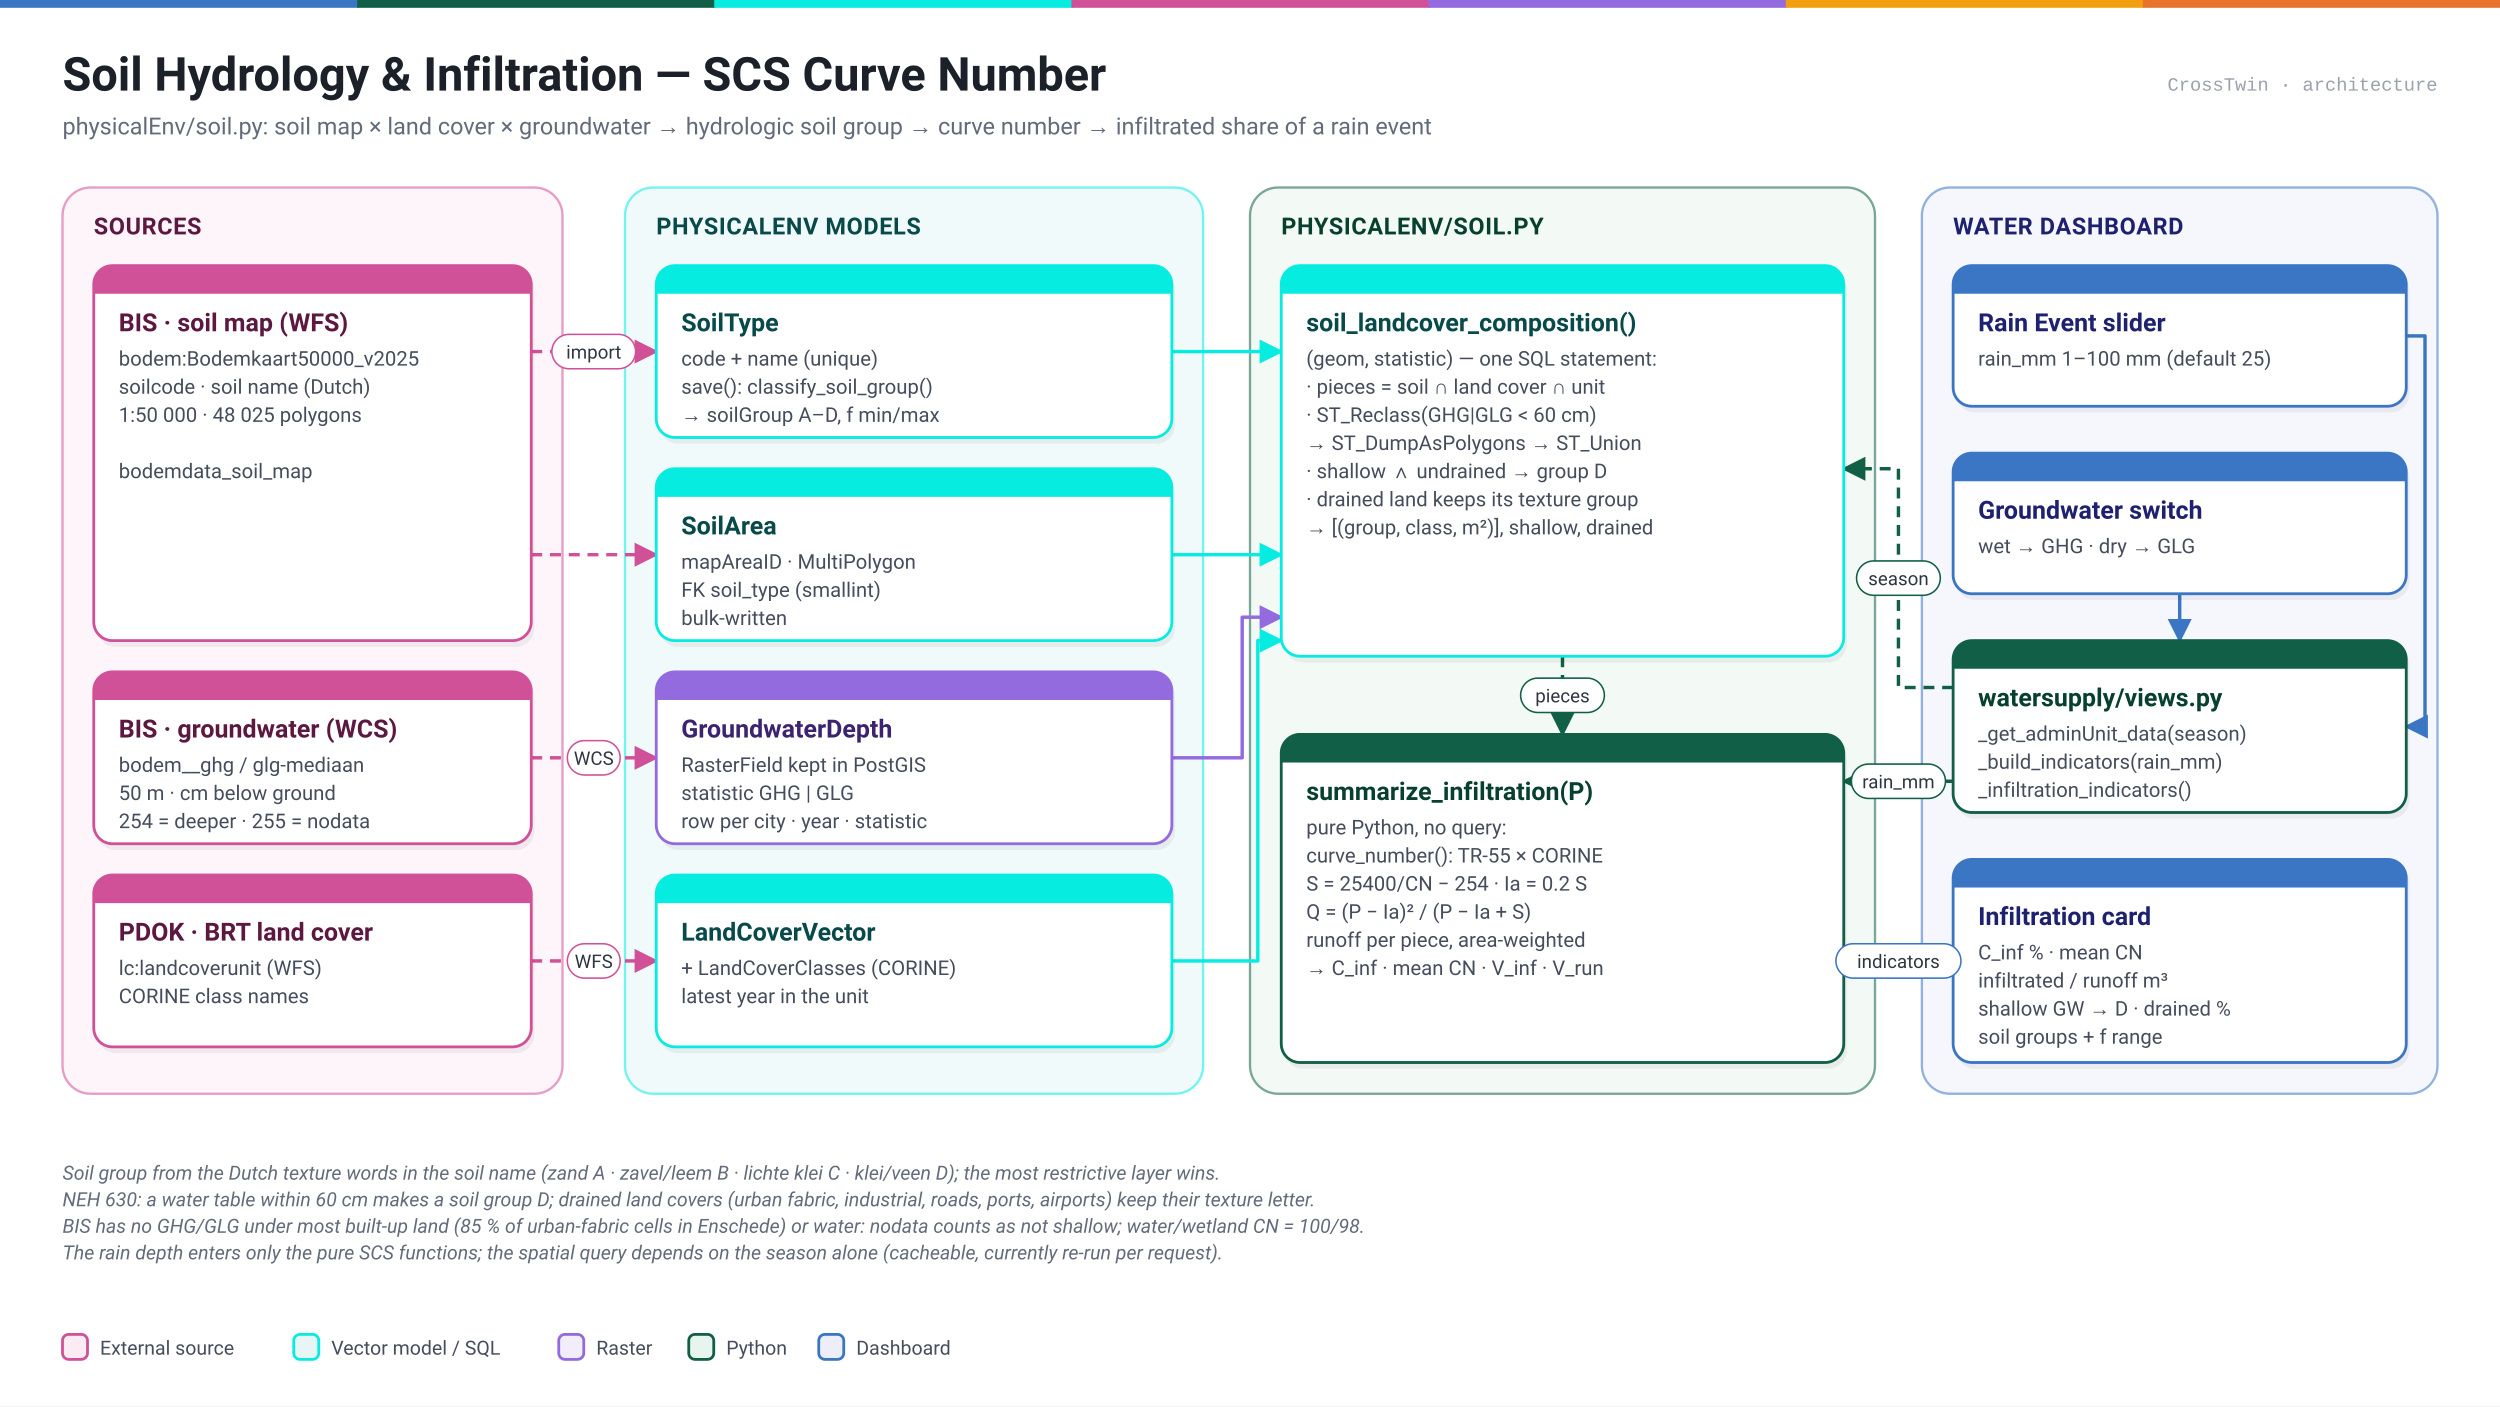
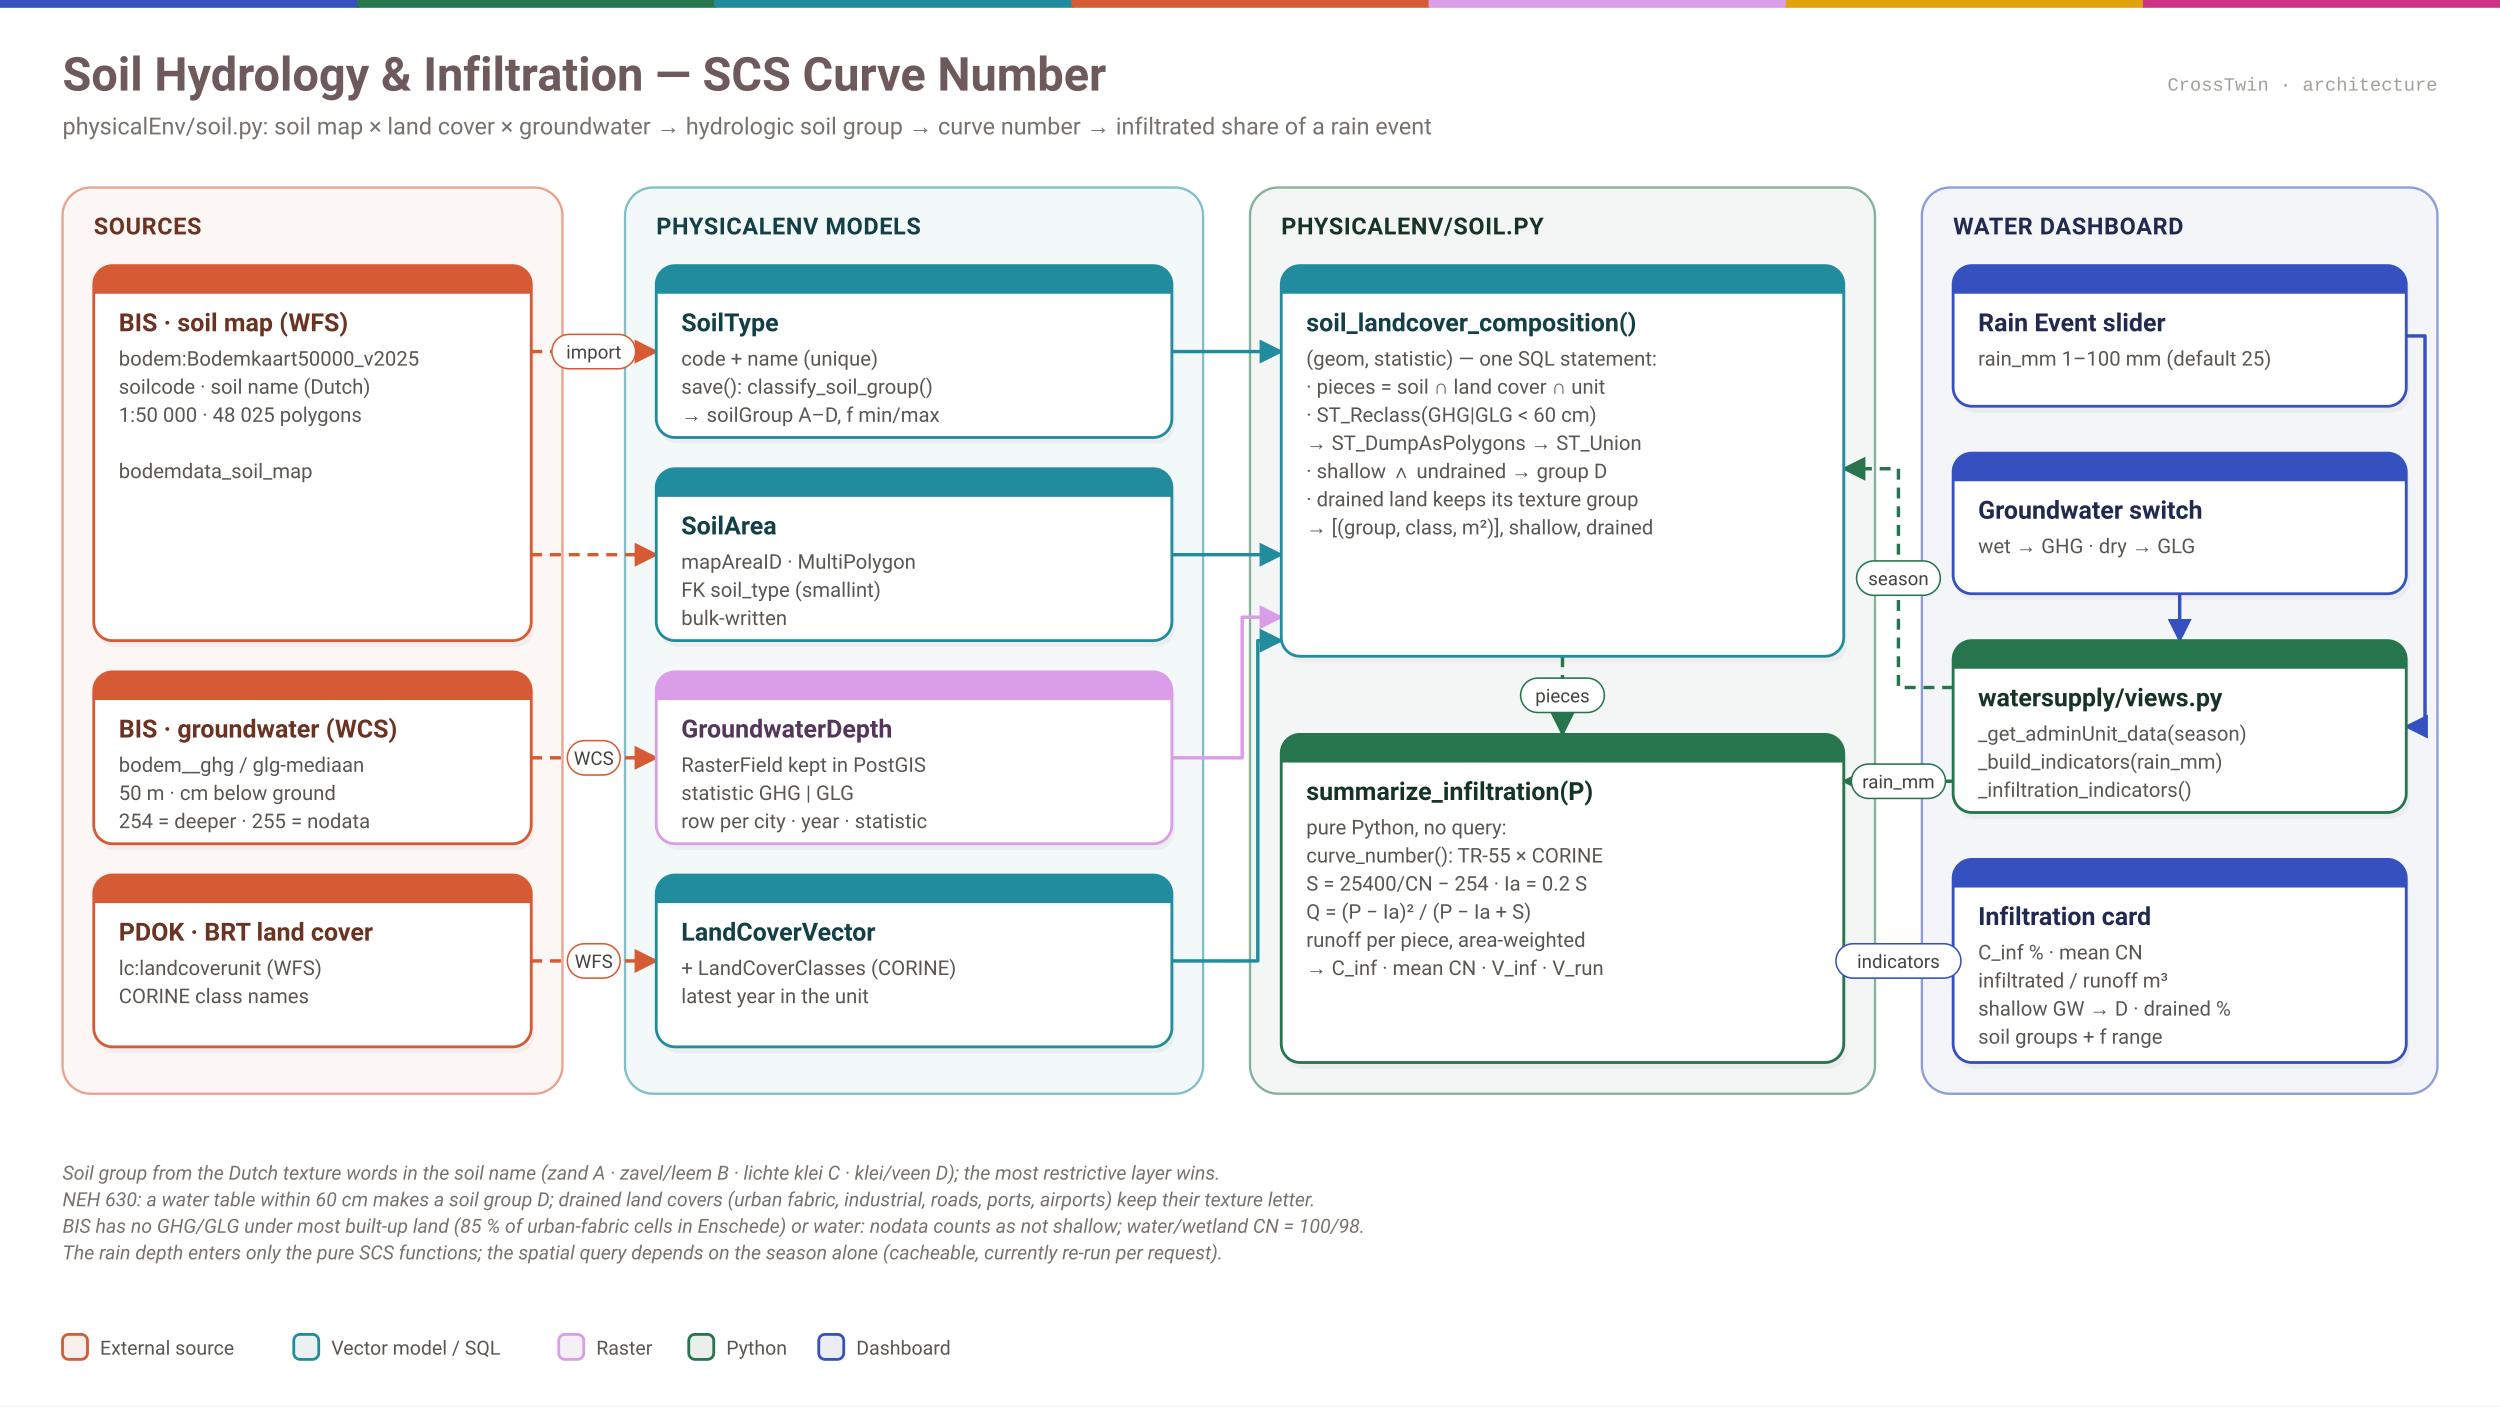
<svg xmlns="http://www.w3.org/2000/svg" viewBox="0 0 1600 900" width="1600" height="900" role="img" aria-label="Soil Hydrology &amp; Infiltration — SCS Curve Number">
  <style>
  .t { font-family:'Roboto','Helvetica Neue','Arial',sans-serif; }
  .m { font-family:'JetBrains Mono','Consolas','Courier New',monospace; }
  .flow { stroke-dasharray:7 5; animation:dash 1.2s linear infinite; }
  @keyframes dash { to { stroke-dashoffset:-24; } }
  @media (prefers-reduced-motion: reduce) { .flow { animation:none; } }
</style>
  <defs>
    <marker id="a-client" viewBox="0 0 10 10" refX="9" refY="5" markerWidth="7" markerHeight="7" orient="auto-start-reverse">
-       <path d="M0,0 L10,5 L0,10 z" fill="#3b76c4" />
+       <path d="M0,0 L10,5 L0,10 z" fill="#3551BF" />
    </marker>
    <marker id="as-client" viewBox="0 0 10 10" refX="9" refY="5" markerWidth="7" markerHeight="7" orient="auto-start-reverse">
-       <path d="M0,0 L10,5 L0,10 z" fill="#3b76c4" />
+       <path d="M0,0 L10,5 L0,10 z" fill="#3551BF" />
    </marker>
    <marker id="a-django" viewBox="0 0 10 10" refX="9" refY="5" markerWidth="7" markerHeight="7" orient="auto-start-reverse">
-       <path d="M0,0 L10,5 L0,10 z" fill="#115f46" />
+       <path d="M0,0 L10,5 L0,10 z" fill="#27754C" />
    </marker>
    <marker id="as-django" viewBox="0 0 10 10" refX="9" refY="5" markerWidth="7" markerHeight="7" orient="auto-start-reverse">
-       <path d="M0,0 L10,5 L0,10 z" fill="#115f46" />
+       <path d="M0,0 L10,5 L0,10 z" fill="#27754C" />
    </marker>
    <marker id="a-data" viewBox="0 0 10 10" refX="9" refY="5" markerWidth="7" markerHeight="7" orient="auto-start-reverse">
-       <path d="M0,0 L10,5 L0,10 z" fill="#07ece1" />
+       <path d="M0,0 L10,5 L0,10 z" fill="#218C9D" />
    </marker>
    <marker id="as-data" viewBox="0 0 10 10" refX="9" refY="5" markerWidth="7" markerHeight="7" orient="auto-start-reverse">
-       <path d="M0,0 L10,5 L0,10 z" fill="#07ece1" />
+       <path d="M0,0 L10,5 L0,10 z" fill="#218C9D" />
    </marker>
    <marker id="a-external" viewBox="0 0 10 10" refX="9" refY="5" markerWidth="7" markerHeight="7" orient="auto-start-reverse">
-       <path d="M0,0 L10,5 L0,10 z" fill="#d15198" />
+       <path d="M0,0 L10,5 L0,10 z" fill="#D65B35" />
    </marker>
    <marker id="as-external" viewBox="0 0 10 10" refX="9" refY="5" markerWidth="7" markerHeight="7" orient="auto-start-reverse">
-       <path d="M0,0 L10,5 L0,10 z" fill="#d15198" />
+       <path d="M0,0 L10,5 L0,10 z" fill="#D65B35" />
    </marker>
    <marker id="a-raster" viewBox="0 0 10 10" refX="9" refY="5" markerWidth="7" markerHeight="7" orient="auto-start-reverse">
-       <path d="M0,0 L10,5 L0,10 z" fill="#946adf" />
+       <path d="M0,0 L10,5 L0,10 z" fill="#DA9DE8" />
    </marker>
    <marker id="as-raster" viewBox="0 0 10 10" refX="9" refY="5" markerWidth="7" markerHeight="7" orient="auto-start-reverse">
-       <path d="M0,0 L10,5 L0,10 z" fill="#946adf" />
+       <path d="M0,0 L10,5 L0,10 z" fill="#DA9DE8" />
    </marker>
    <marker id="a-cache" viewBox="0 0 10 10" refX="9" refY="5" markerWidth="7" markerHeight="7" orient="auto-start-reverse">
-       <path d="M0,0 L10,5 L0,10 z" fill="#f19f0f" />
+       <path d="M0,0 L10,5 L0,10 z" fill="#E2A20E" />
    </marker>
    <marker id="as-cache" viewBox="0 0 10 10" refX="9" refY="5" markerWidth="7" markerHeight="7" orient="auto-start-reverse">
-       <path d="M0,0 L10,5 L0,10 z" fill="#f19f0f" />
+       <path d="M0,0 L10,5 L0,10 z" fill="#E2A20E" />
    </marker>
    <marker id="a-signal" viewBox="0 0 10 10" refX="9" refY="5" markerWidth="7" markerHeight="7" orient="auto-start-reverse">
-       <path d="M0,0 L10,5 L0,10 z" fill="#e9722d" />
+       <path d="M0,0 L10,5 L0,10 z" fill="#CD3485" />
    </marker>
    <marker id="as-signal" viewBox="0 0 10 10" refX="9" refY="5" markerWidth="7" markerHeight="7" orient="auto-start-reverse">
-       <path d="M0,0 L10,5 L0,10 z" fill="#e9722d" />
+       <path d="M0,0 L10,5 L0,10 z" fill="#CD3485" />
    </marker>
    <marker id="a-neutral" viewBox="0 0 10 10" refX="9" refY="5" markerWidth="7" markerHeight="7" orient="auto-start-reverse">
-       <path d="M0,0 L10,5 L0,10 z" fill="#3f4756" />
+       <path d="M0,0 L10,5 L0,10 z" fill="#1E1D2C" />
    </marker>
    <marker id="as-neutral" viewBox="0 0 10 10" refX="9" refY="5" markerWidth="7" markerHeight="7" orient="auto-start-reverse">
-       <path d="M0,0 L10,5 L0,10 z" fill="#3f4756" />
+       <path d="M0,0 L10,5 L0,10 z" fill="#1E1D2C" />
    </marker>
  </defs>
  <rect width="1600" height="900" fill="#ffffff" />
-   <rect x="0.0" width="229.6" height="5" fill="#3b76c4" />
-   <rect x="228.6" width="229.6" height="5" fill="#115f46" />
-   <rect x="457.1" width="229.6" height="5" fill="#07ece1" />
-   <rect x="685.7" width="229.6" height="5" fill="#d15198" />
-   <rect x="914.3" width="229.6" height="5" fill="#946adf" />
-   <rect x="1142.9" width="229.6" height="5" fill="#f19f0f" />
-   <rect x="1371.4" width="229.6" height="5" fill="#e9722d" />
-   <text class="t" x="40" y="58" font-size="30" font-weight="600" fill="#1b2029">Soil Hydrology &amp; Infiltration — SCS Curve Number</text>
-   <text class="t" x="40" y="86" font-size="15" fill="#626b7a">physicalEnv/soil.py: soil map × land cover × groundwater → hydrologic soil group → curve number → infiltrated share of a rain event</text>
-   <text class="m" x="1560" y="58" font-size="12" fill="#9aa1ad" text-anchor="end">CrossTwin · architecture</text>
-   <rect x="40" y="120" width="320" height="580" rx="18" fill="#fbecf4" fill-opacity="0.55" stroke="#d15198" stroke-opacity="0.55" stroke-width="1.5" />
-   <text class="t" x="60" y="150" font-size="15" font-weight="700" fill="#5c1840" letter-spacing="0.4">SOURCES</text>
-   <rect x="400" y="120" width="370" height="580" rx="18" fill="#e6f6f5" fill-opacity="0.55" stroke="#07ece1" stroke-opacity="0.55" stroke-width="1.5" />
-   <text class="t" x="420" y="150" font-size="15" font-weight="700" fill="#08494a" letter-spacing="0.4">PHYSICALENV MODELS</text>
-   <rect x="800" y="120" width="400" height="580" rx="18" fill="#e8f5ef" fill-opacity="0.55" stroke="#115f46" stroke-opacity="0.55" stroke-width="1.5" />
-   <text class="t" x="820" y="150" font-size="15" font-weight="700" fill="#07402e" letter-spacing="0.4">PHYSICALENV/SOIL.PY</text>
-   <rect x="1230" y="120" width="330" height="580" rx="18" fill="#eeeefb" fill-opacity="0.55" stroke="#3b76c4" stroke-opacity="0.55" stroke-width="1.5" />
-   <text class="t" x="1250" y="150" font-size="15" font-weight="700" fill="#1e2070" letter-spacing="0.4">WATER DASHBOARD</text>
-   <path d="M1180,615 L1250,615" fill="none" stroke="#3b76c4" stroke-width="2.2" stroke-linejoin="round" class="flow" marker-end="url(#a-client)" />
-   <path d="M1250,500 L1180,500" fill="none" stroke="#115f46" stroke-width="2.2" stroke-linejoin="round" class="flow" marker-end="url(#a-django)" />
-   <path d="M1250,440 L1215,440 L1215,300 L1180,300" fill="none" stroke="#115f46" stroke-width="2.2" stroke-linejoin="round" class="flow" marker-end="url(#a-django)" />
-   <path d="M1540,215 L1552,215 L1552,465 L1540,465" fill="none" stroke="#3b76c4" stroke-width="2.2" stroke-linejoin="round" marker-end="url(#a-client)" />
-   <path d="M1395,380 L1395,410" fill="none" stroke="#3b76c4" stroke-width="2.2" stroke-linejoin="round" marker-end="url(#a-client)" />
-   <path d="M1000,420 L1000,470" fill="none" stroke="#115f46" stroke-width="2.2" stroke-linejoin="round" class="flow" marker-end="url(#a-django)" />
-   <path d="M750,615 L805,615 L805,410 L820,410" fill="none" stroke="#07ece1" stroke-width="2.2" stroke-linejoin="round" marker-end="url(#a-data)" />
-   <path d="M750,485 L795,485 L795,395 L820,395" fill="none" stroke="#946adf" stroke-width="2.2" stroke-linejoin="round" marker-end="url(#a-raster)" />
-   <path d="M750,355 L820,355" fill="none" stroke="#07ece1" stroke-width="2.2" stroke-linejoin="round" marker-end="url(#a-data)" />
-   <path d="M750,225 L820,225" fill="none" stroke="#07ece1" stroke-width="2.2" stroke-linejoin="round" marker-end="url(#a-data)" />
-   <path d="M340,615 L420,615" fill="none" stroke="#d15198" stroke-width="2.2" stroke-linejoin="round" class="flow" marker-end="url(#a-external)" />
-   <path d="M340,485 L420,485" fill="none" stroke="#d15198" stroke-width="2.2" stroke-linejoin="round" class="flow" marker-end="url(#a-external)" />
-   <path d="M340,355 L420,355" fill="none" stroke="#d15198" stroke-width="2.2" stroke-linejoin="round" class="flow" marker-end="url(#a-external)" />
-   <path d="M340,225 L420,225" fill="none" stroke="#d15198" stroke-width="2.2" stroke-linejoin="round" class="flow" marker-end="url(#a-external)" />
-   <rect x="62" y="174" width="280" height="240" rx="12" fill="#1b2029" fill-opacity="0.06" />
-   <rect x="60" y="170" width="280" height="240" rx="12" fill="#fff" stroke="#d15198" stroke-width="1.8" />
-   <path d="M72,170 h256 a12,12 0 0 1 12,12 v6 h-280 v-6 a12,12 0 0 1 12,-12 z" fill="#d15198" />
-   <text class="t" x="76" y="212" font-size="16" font-weight="700" fill="#5c1840">BIS · soil map (WFS)</text>
-   <text class="t" x="76" y="234" font-size="13" fill="#454d5c">bodem:Bodemkaart50000_v2025</text>
-   <text class="t" x="76" y="252" font-size="13" fill="#454d5c">soilcode · soil name (Dutch)</text>
-   <text class="t" x="76" y="270" font-size="13" fill="#454d5c">1:50 000 · 48 025 polygons</text>
-   <text class="t" x="76" y="288" font-size="13" fill="#454d5c" />
-   <text class="t" x="76" y="306" font-size="13" fill="#454d5c">bodemdata_soil_map</text>
-   <rect x="62" y="434" width="280" height="110" rx="12" fill="#1b2029" fill-opacity="0.06" />
-   <rect x="60" y="430" width="280" height="110" rx="12" fill="#fff" stroke="#d15198" stroke-width="1.8" />
-   <path d="M72,430 h256 a12,12 0 0 1 12,12 v6 h-280 v-6 a12,12 0 0 1 12,-12 z" fill="#d15198" />
-   <text class="t" x="76" y="472" font-size="16" font-weight="700" fill="#5c1840">BIS · groundwater (WCS)</text>
-   <text class="t" x="76" y="494" font-size="13" fill="#454d5c">bodem__ghg / glg-mediaan</text>
-   <text class="t" x="76" y="512" font-size="13" fill="#454d5c">50 m · cm below ground</text>
-   <text class="t" x="76" y="530" font-size="13" fill="#454d5c">254 = deeper · 255 = nodata</text>
-   <rect x="62" y="564" width="280" height="110" rx="12" fill="#1b2029" fill-opacity="0.06" />
-   <rect x="60" y="560" width="280" height="110" rx="12" fill="#fff" stroke="#d15198" stroke-width="1.8" />
-   <path d="M72,560 h256 a12,12 0 0 1 12,12 v6 h-280 v-6 a12,12 0 0 1 12,-12 z" fill="#d15198" />
-   <text class="t" x="76" y="602" font-size="16" font-weight="700" fill="#5c1840">PDOK · BRT land cover</text>
-   <text class="t" x="76" y="624" font-size="13" fill="#454d5c">lc:landcoverunit (WFS)</text>
-   <text class="t" x="76" y="642" font-size="13" fill="#454d5c">CORINE class names</text>
-   <rect x="422" y="174" width="330" height="110" rx="12" fill="#1b2029" fill-opacity="0.06" />
-   <rect x="420" y="170" width="330" height="110" rx="12" fill="#fff" stroke="#07ece1" stroke-width="1.8" />
-   <path d="M432,170 h306 a12,12 0 0 1 12,12 v6 h-330 v-6 a12,12 0 0 1 12,-12 z" fill="#07ece1" />
-   <text class="t" x="436" y="212" font-size="16" font-weight="700" fill="#08494a">SoilType</text>
-   <text class="t" x="436" y="234" font-size="13" fill="#454d5c">code + name (unique)</text>
-   <text class="t" x="436" y="252" font-size="13" fill="#454d5c">save(): classify_soil_group()</text>
-   <text class="t" x="436" y="270" font-size="13" fill="#454d5c">→ soilGroup A–D, f min/max</text>
-   <rect x="422" y="304" width="330" height="110" rx="12" fill="#1b2029" fill-opacity="0.06" />
-   <rect x="420" y="300" width="330" height="110" rx="12" fill="#fff" stroke="#07ece1" stroke-width="1.8" />
-   <path d="M432,300 h306 a12,12 0 0 1 12,12 v6 h-330 v-6 a12,12 0 0 1 12,-12 z" fill="#07ece1" />
-   <text class="t" x="436" y="342" font-size="16" font-weight="700" fill="#08494a">SoilArea</text>
-   <text class="t" x="436" y="364" font-size="13" fill="#454d5c">mapAreaID · MultiPolygon</text>
-   <text class="t" x="436" y="382" font-size="13" fill="#454d5c">FK soil_type (smallint)</text>
-   <text class="t" x="436" y="400" font-size="13" fill="#454d5c">bulk-written</text>
-   <rect x="422" y="434" width="330" height="110" rx="12" fill="#1b2029" fill-opacity="0.06" />
-   <rect x="420" y="430" width="330" height="110" rx="12" fill="#fff" stroke="#946adf" stroke-width="1.8" />
-   <path d="M432,430 h306 a12,12 0 0 1 12,12 v6 h-330 v-6 a12,12 0 0 1 12,-12 z" fill="#946adf" />
-   <text class="t" x="436" y="472" font-size="16" font-weight="700" fill="#3c2370">GroundwaterDepth</text>
-   <text class="t" x="436" y="494" font-size="13" fill="#454d5c">RasterField kept in PostGIS</text>
-   <text class="t" x="436" y="512" font-size="13" fill="#454d5c">statistic GHG | GLG</text>
-   <text class="t" x="436" y="530" font-size="13" fill="#454d5c">row per city · year · statistic</text>
-   <rect x="422" y="564" width="330" height="110" rx="12" fill="#1b2029" fill-opacity="0.06" />
-   <rect x="420" y="560" width="330" height="110" rx="12" fill="#fff" stroke="#07ece1" stroke-width="1.8" />
-   <path d="M432,560 h306 a12,12 0 0 1 12,12 v6 h-330 v-6 a12,12 0 0 1 12,-12 z" fill="#07ece1" />
-   <text class="t" x="436" y="602" font-size="16" font-weight="700" fill="#08494a">LandCoverVector</text>
-   <text class="t" x="436" y="624" font-size="13" fill="#454d5c">+ LandCoverClasses (CORINE)</text>
-   <text class="t" x="436" y="642" font-size="13" fill="#454d5c">latest year in the unit</text>
-   <rect x="822" y="174" width="360" height="250" rx="12" fill="#1b2029" fill-opacity="0.06" />
-   <rect x="820" y="170" width="360" height="250" rx="12" fill="#fff" stroke="#07ece1" stroke-width="1.8" />
-   <path d="M832,170 h336 a12,12 0 0 1 12,12 v6 h-360 v-6 a12,12 0 0 1 12,-12 z" fill="#07ece1" />
-   <text class="t" x="836" y="212" font-size="16" font-weight="700" fill="#08494a">soil_landcover_composition()</text>
-   <text class="t" x="836" y="234" font-size="13" fill="#454d5c">(geom, statistic) — one SQL statement:</text>
-   <text class="t" x="836" y="252" font-size="13" fill="#454d5c">· pieces = soil ∩ land cover ∩ unit</text>
-   <text class="t" x="836" y="270" font-size="13" fill="#454d5c">· ST_Reclass(GHG|GLG &lt; 60 cm)</text>
-   <text class="t" x="836" y="288" font-size="13" fill="#454d5c">  → ST_DumpAsPolygons → ST_Union</text>
-   <text class="t" x="836" y="306" font-size="13" fill="#454d5c">· shallow ∧ undrained → group D</text>
-   <text class="t" x="836" y="324" font-size="13" fill="#454d5c">· drained land keeps its texture group</text>
-   <text class="t" x="836" y="342" font-size="13" fill="#454d5c">→ [(group, class, m²)], shallow, drained</text>
-   <rect x="822" y="474" width="360" height="210" rx="12" fill="#1b2029" fill-opacity="0.06" />
-   <rect x="820" y="470" width="360" height="210" rx="12" fill="#fff" stroke="#115f46" stroke-width="1.8" />
-   <path d="M832,470 h336 a12,12 0 0 1 12,12 v6 h-360 v-6 a12,12 0 0 1 12,-12 z" fill="#115f46" />
-   <text class="t" x="836" y="512" font-size="16" font-weight="700" fill="#07402e">summarize_infiltration(P)</text>
-   <text class="t" x="836" y="534" font-size="13" fill="#454d5c">pure Python, no query:</text>
-   <text class="t" x="836" y="552" font-size="13" fill="#454d5c">curve_number(): TR-55 × CORINE</text>
-   <text class="t" x="836" y="570" font-size="13" fill="#454d5c">S = 25400/CN − 254 · Ia = 0.2 S</text>
-   <text class="t" x="836" y="588" font-size="13" fill="#454d5c">Q = (P − Ia)² / (P − Ia + S)</text>
-   <text class="t" x="836" y="606" font-size="13" fill="#454d5c">runoff per piece, area-weighted</text>
-   <text class="t" x="836" y="624" font-size="13" fill="#454d5c">→ C_inf · mean CN · V_inf · V_run</text>
-   <rect x="1252" y="174" width="290" height="90" rx="12" fill="#1b2029" fill-opacity="0.06" />
-   <rect x="1250" y="170" width="290" height="90" rx="12" fill="#fff" stroke="#3b76c4" stroke-width="1.8" />
-   <path d="M1262,170 h266 a12,12 0 0 1 12,12 v6 h-290 v-6 a12,12 0 0 1 12,-12 z" fill="#3b76c4" />
-   <text class="t" x="1266" y="212" font-size="16" font-weight="700" fill="#1e2070">Rain Event slider</text>
-   <text class="t" x="1266" y="234" font-size="13" fill="#454d5c">rain_mm 1–100 mm (default 25)</text>
-   <rect x="1252" y="294" width="290" height="90" rx="12" fill="#1b2029" fill-opacity="0.06" />
-   <rect x="1250" y="290" width="290" height="90" rx="12" fill="#fff" stroke="#3b76c4" stroke-width="1.8" />
-   <path d="M1262,290 h266 a12,12 0 0 1 12,12 v6 h-290 v-6 a12,12 0 0 1 12,-12 z" fill="#3b76c4" />
-   <text class="t" x="1266" y="332" font-size="16" font-weight="700" fill="#1e2070">Groundwater switch</text>
-   <text class="t" x="1266" y="354" font-size="13" fill="#454d5c">wet → GHG · dry → GLG</text>
-   <rect x="1252" y="414" width="290" height="110" rx="12" fill="#1b2029" fill-opacity="0.06" />
-   <rect x="1250" y="410" width="290" height="110" rx="12" fill="#fff" stroke="#115f46" stroke-width="1.8" />
-   <path d="M1262,410 h266 a12,12 0 0 1 12,12 v6 h-290 v-6 a12,12 0 0 1 12,-12 z" fill="#115f46" />
-   <text class="t" x="1266" y="452" font-size="16" font-weight="700" fill="#07402e">watersupply/views.py</text>
-   <text class="t" x="1266" y="474" font-size="13" fill="#454d5c">_get_adminUnit_data(season)</text>
-   <text class="t" x="1266" y="492" font-size="13" fill="#454d5c">_build_indicators(rain_mm)</text>
-   <text class="t" x="1266" y="510" font-size="13" fill="#454d5c">_infiltration_indicators()</text>
-   <rect x="1252" y="554" width="290" height="130" rx="12" fill="#1b2029" fill-opacity="0.06" />
-   <rect x="1250" y="550" width="290" height="130" rx="12" fill="#fff" stroke="#3b76c4" stroke-width="1.8" />
-   <path d="M1262,550 h266 a12,12 0 0 1 12,12 v6 h-290 v-6 a12,12 0 0 1 12,-12 z" fill="#3b76c4" />
-   <text class="t" x="1266" y="592" font-size="16" font-weight="700" fill="#1e2070">Infiltration card</text>
-   <text class="t" x="1266" y="614" font-size="13" fill="#454d5c">C_inf % · mean CN</text>
-   <text class="t" x="1266" y="632" font-size="13" fill="#454d5c">infiltrated / runoff m³</text>
-   <text class="t" x="1266" y="650" font-size="13" fill="#454d5c">shallow GW → D · drained %</text>
-   <text class="t" x="1266" y="668" font-size="13" fill="#454d5c">soil groups + f range</text>
-   <rect x="353.2" y="214.0" width="53.6" height="22" rx="11" fill="#fff" stroke="#d15198" stroke-width="1" />
-   <text class="t" x="380.0" y="229.5" font-size="12" fill="#2f3542" text-anchor="middle">import</text>
-   <rect x="363.1" y="474.0" width="33.8" height="22" rx="11" fill="#fff" stroke="#d15198" stroke-width="1" />
-   <text class="t" x="380.0" y="489.5" font-size="12" fill="#2f3542" text-anchor="middle">WCS</text>
-   <rect x="363.1" y="604.0" width="33.8" height="22" rx="11" fill="#fff" stroke="#d15198" stroke-width="1" />
-   <text class="t" x="380.0" y="619.5" font-size="12" fill="#2f3542" text-anchor="middle">WFS</text>
-   <rect x="973.2" y="434.0" width="53.6" height="22" rx="11" fill="#fff" stroke="#115f46" stroke-width="1" />
-   <text class="t" x="1000.0" y="449.5" font-size="12" fill="#2f3542" text-anchor="middle">pieces</text>
-   <rect x="1188.2" y="359.0" width="53.6" height="22" rx="11" fill="#fff" stroke="#115f46" stroke-width="1" />
-   <text class="t" x="1215.0" y="374.5" font-size="12" fill="#2f3542" text-anchor="middle">season</text>
-   <rect x="1184.9" y="489.0" width="60.2" height="22" rx="11" fill="#fff" stroke="#115f46" stroke-width="1" />
-   <text class="t" x="1215.0" y="504.5" font-size="12" fill="#2f3542" text-anchor="middle">rain_mm</text>
-   <rect x="1175.0" y="604.0" width="80.0" height="22" rx="11" fill="#fff" stroke="#3b76c4" stroke-width="1" />
-   <text class="t" x="1215.0" y="619.5" font-size="12" fill="#2f3542" text-anchor="middle">indicators</text>
-   <text class="t" x="40" y="755" font-size="12.5" fill="#626b7a" font-style="italic">Soil group from the Dutch texture words in the soil name (zand A · zavel/leem B · lichte klei C · klei/veen D); the most restrictive layer wins.</text>
-   <text class="t" x="40" y="772" font-size="12.5" fill="#626b7a" font-style="italic">NEH 630: a water table within 60 cm makes a soil group D; drained land covers (urban fabric, industrial, roads, ports, airports) keep their texture letter.</text>
-   <text class="t" x="40" y="789" font-size="12.5" fill="#626b7a" font-style="italic">BIS has no GHG/GLG under most built-up land (85 % of urban-fabric cells in Enschede) or water: nodata counts as not shallow; water/wetland CN = 100/98.</text>
-   <text class="t" x="40" y="806" font-size="12.5" fill="#626b7a" font-style="italic">The rain depth enters only the pure SCS functions; the spatial query depends on the season alone (cacheable, currently re-run per request).</text>
-   <rect x="40" y="854" width="16" height="16" rx="4" fill="#fbecf4" stroke="#d15198" stroke-width="1.8" />
-   <text class="t" x="64" y="867" font-size="12.5" fill="#454d5c">External source</text>
-   <rect x="188.0" y="854" width="16" height="16" rx="4" fill="#e6f6f5" stroke="#07ece1" stroke-width="1.8" />
-   <text class="t" x="212.0" y="867" font-size="12.5" fill="#454d5c">Vector model / SQL</text>
-   <rect x="357.6" y="854" width="16" height="16" rx="4" fill="#f2edfb" stroke="#946adf" stroke-width="1.8" />
-   <text class="t" x="381.6" y="867" font-size="12.5" fill="#454d5c">Raster</text>
-   <rect x="440.8" y="854" width="16" height="16" rx="4" fill="#e8f5ef" stroke="#115f46" stroke-width="1.8" />
-   <text class="t" x="464.8" y="867" font-size="12.5" fill="#454d5c">Python</text>
-   <rect x="524.0" y="854" width="16" height="16" rx="4" fill="#eeeefb" stroke="#3b76c4" stroke-width="1.8" />
-   <text class="t" x="548.0" y="867" font-size="12.5" fill="#454d5c">Dashboard</text>
+   <rect x="0.0" width="229.6" height="5" fill="#3551BF" />
+   <rect x="228.6" width="229.6" height="5" fill="#27754C" />
+   <rect x="457.1" width="229.6" height="5" fill="#218C9D" />
+   <rect x="685.7" width="229.6" height="5" fill="#D65B35" />
+   <rect x="914.3" width="229.6" height="5" fill="#DA9DE8" />
+   <rect x="1142.9" width="229.6" height="5" fill="#E2A20E" />
+   <rect x="1371.4" width="229.6" height="5" fill="#CD3485" />
+   <text class="t" x="40" y="58" font-size="30" font-weight="600" fill="#6E5A5A">Soil Hydrology &amp; Infiltration — SCS Curve Number</text>
+   <text class="t" x="40" y="86" font-size="15" fill="#78726D">physicalEnv/soil.py: soil map × land cover × groundwater → hydrologic soil group → curve number → infiltrated share of a rain event</text>
+   <text class="m" x="1560" y="58" font-size="12" fill="#A39E99" text-anchor="end">CrossTwin · architecture</text>
+   <rect x="40" y="120" width="320" height="580" rx="18" fill="#F9EFEC" fill-opacity="0.55" stroke="#D65B35" stroke-opacity="0.55" stroke-width="1.5" />
+   <text class="t" x="60" y="150" font-size="15" font-weight="700" fill="#6A3322" letter-spacing="0.4">SOURCES</text>
+   <rect x="400" y="120" width="370" height="580" rx="18" fill="#E9F1F2" fill-opacity="0.55" stroke="#218C9D" stroke-opacity="0.55" stroke-width="1.5" />
+   <text class="t" x="420" y="150" font-size="15" font-weight="700" fill="#133F46" letter-spacing="0.4">PHYSICALENV MODELS</text>
+   <rect x="800" y="120" width="400" height="580" rx="18" fill="#EAEFEC" fill-opacity="0.55" stroke="#27754C" stroke-opacity="0.55" stroke-width="1.5" />
+   <text class="t" x="820" y="150" font-size="15" font-weight="700" fill="#163424" letter-spacing="0.4">PHYSICALENV/SOIL.PY</text>
+   <rect x="1230" y="120" width="330" height="580" rx="18" fill="#EBEDF4" fill-opacity="0.55" stroke="#3551BF" stroke-opacity="0.55" stroke-width="1.5" />
+   <text class="t" x="1250" y="150" font-size="15" font-weight="700" fill="#202A50" letter-spacing="0.4">WATER DASHBOARD</text>
+   <path d="M1180,615 L1250,615" fill="none" stroke="#3551BF" stroke-width="2.2" stroke-linejoin="round" class="flow" marker-end="url(#a-client)" />
+   <path d="M1250,500 L1180,500" fill="none" stroke="#27754C" stroke-width="2.2" stroke-linejoin="round" class="flow" marker-end="url(#a-django)" />
+   <path d="M1250,440 L1215,440 L1215,300 L1180,300" fill="none" stroke="#27754C" stroke-width="2.2" stroke-linejoin="round" class="flow" marker-end="url(#a-django)" />
+   <path d="M1540,215 L1552,215 L1552,465 L1540,465" fill="none" stroke="#3551BF" stroke-width="2.2" stroke-linejoin="round" marker-end="url(#a-client)" />
+   <path d="M1395,380 L1395,410" fill="none" stroke="#3551BF" stroke-width="2.2" stroke-linejoin="round" marker-end="url(#a-client)" />
+   <path d="M1000,420 L1000,470" fill="none" stroke="#27754C" stroke-width="2.2" stroke-linejoin="round" class="flow" marker-end="url(#a-django)" />
+   <path d="M750,615 L805,615 L805,410 L820,410" fill="none" stroke="#218C9D" stroke-width="2.2" stroke-linejoin="round" marker-end="url(#a-data)" />
+   <path d="M750,485 L795,485 L795,395 L820,395" fill="none" stroke="#DA9DE8" stroke-width="2.2" stroke-linejoin="round" marker-end="url(#a-raster)" />
+   <path d="M750,355 L820,355" fill="none" stroke="#218C9D" stroke-width="2.2" stroke-linejoin="round" marker-end="url(#a-data)" />
+   <path d="M750,225 L820,225" fill="none" stroke="#218C9D" stroke-width="2.2" stroke-linejoin="round" marker-end="url(#a-data)" />
+   <path d="M340,615 L420,615" fill="none" stroke="#D65B35" stroke-width="2.2" stroke-linejoin="round" class="flow" marker-end="url(#a-external)" />
+   <path d="M340,485 L420,485" fill="none" stroke="#D65B35" stroke-width="2.2" stroke-linejoin="round" class="flow" marker-end="url(#a-external)" />
+   <path d="M340,355 L420,355" fill="none" stroke="#D65B35" stroke-width="2.2" stroke-linejoin="round" class="flow" marker-end="url(#a-external)" />
+   <path d="M340,225 L420,225" fill="none" stroke="#D65B35" stroke-width="2.2" stroke-linejoin="round" class="flow" marker-end="url(#a-external)" />
+   <rect x="62" y="174" width="280" height="240" rx="12" fill="#6E5A5A" fill-opacity="0.06" />
+   <rect x="60" y="170" width="280" height="240" rx="12" fill="#fff" stroke="#D65B35" stroke-width="1.8" />
+   <path d="M72,170 h256 a12,12 0 0 1 12,12 v6 h-280 v-6 a12,12 0 0 1 12,-12 z" fill="#D65B35" />
+   <text class="t" x="76" y="212" font-size="16" font-weight="700" fill="#6A3322">BIS · soil map (WFS)</text>
+   <text class="t" x="76" y="234" font-size="13" fill="#5A5652">bodem:Bodemkaart50000_v2025</text>
+   <text class="t" x="76" y="252" font-size="13" fill="#5A5652">soilcode · soil name (Dutch)</text>
+   <text class="t" x="76" y="270" font-size="13" fill="#5A5652">1:50 000 · 48 025 polygons</text>
+   <text class="t" x="76" y="288" font-size="13" fill="#5A5652" />
+   <text class="t" x="76" y="306" font-size="13" fill="#5A5652">bodemdata_soil_map</text>
+   <rect x="62" y="434" width="280" height="110" rx="12" fill="#6E5A5A" fill-opacity="0.06" />
+   <rect x="60" y="430" width="280" height="110" rx="12" fill="#fff" stroke="#D65B35" stroke-width="1.8" />
+   <path d="M72,430 h256 a12,12 0 0 1 12,12 v6 h-280 v-6 a12,12 0 0 1 12,-12 z" fill="#D65B35" />
+   <text class="t" x="76" y="472" font-size="16" font-weight="700" fill="#6A3322">BIS · groundwater (WCS)</text>
+   <text class="t" x="76" y="494" font-size="13" fill="#5A5652">bodem__ghg / glg-mediaan</text>
+   <text class="t" x="76" y="512" font-size="13" fill="#5A5652">50 m · cm below ground</text>
+   <text class="t" x="76" y="530" font-size="13" fill="#5A5652">254 = deeper · 255 = nodata</text>
+   <rect x="62" y="564" width="280" height="110" rx="12" fill="#6E5A5A" fill-opacity="0.06" />
+   <rect x="60" y="560" width="280" height="110" rx="12" fill="#fff" stroke="#D65B35" stroke-width="1.8" />
+   <path d="M72,560 h256 a12,12 0 0 1 12,12 v6 h-280 v-6 a12,12 0 0 1 12,-12 z" fill="#D65B35" />
+   <text class="t" x="76" y="602" font-size="16" font-weight="700" fill="#6A3322">PDOK · BRT land cover</text>
+   <text class="t" x="76" y="624" font-size="13" fill="#5A5652">lc:landcoverunit (WFS)</text>
+   <text class="t" x="76" y="642" font-size="13" fill="#5A5652">CORINE class names</text>
+   <rect x="422" y="174" width="330" height="110" rx="12" fill="#6E5A5A" fill-opacity="0.06" />
+   <rect x="420" y="170" width="330" height="110" rx="12" fill="#fff" stroke="#218C9D" stroke-width="1.8" />
+   <path d="M432,170 h306 a12,12 0 0 1 12,12 v6 h-330 v-6 a12,12 0 0 1 12,-12 z" fill="#218C9D" />
+   <text class="t" x="436" y="212" font-size="16" font-weight="700" fill="#133F46">SoilType</text>
+   <text class="t" x="436" y="234" font-size="13" fill="#5A5652">code + name (unique)</text>
+   <text class="t" x="436" y="252" font-size="13" fill="#5A5652">save(): classify_soil_group()</text>
+   <text class="t" x="436" y="270" font-size="13" fill="#5A5652">→ soilGroup A–D, f min/max</text>
+   <rect x="422" y="304" width="330" height="110" rx="12" fill="#6E5A5A" fill-opacity="0.06" />
+   <rect x="420" y="300" width="330" height="110" rx="12" fill="#fff" stroke="#218C9D" stroke-width="1.8" />
+   <path d="M432,300 h306 a12,12 0 0 1 12,12 v6 h-330 v-6 a12,12 0 0 1 12,-12 z" fill="#218C9D" />
+   <text class="t" x="436" y="342" font-size="16" font-weight="700" fill="#133F46">SoilArea</text>
+   <text class="t" x="436" y="364" font-size="13" fill="#5A5652">mapAreaID · MultiPolygon</text>
+   <text class="t" x="436" y="382" font-size="13" fill="#5A5652">FK soil_type (smallint)</text>
+   <text class="t" x="436" y="400" font-size="13" fill="#5A5652">bulk-written</text>
+   <rect x="422" y="434" width="330" height="110" rx="12" fill="#6E5A5A" fill-opacity="0.06" />
+   <rect x="420" y="430" width="330" height="110" rx="12" fill="#fff" stroke="#DA9DE8" stroke-width="1.8" />
+   <path d="M432,430 h306 a12,12 0 0 1 12,12 v6 h-330 v-6 a12,12 0 0 1 12,-12 z" fill="#DA9DE8" />
+   <text class="t" x="436" y="472" font-size="16" font-weight="700" fill="#53365A">GroundwaterDepth</text>
+   <text class="t" x="436" y="494" font-size="13" fill="#5A5652">RasterField kept in PostGIS</text>
+   <text class="t" x="436" y="512" font-size="13" fill="#5A5652">statistic GHG | GLG</text>
+   <text class="t" x="436" y="530" font-size="13" fill="#5A5652">row per city · year · statistic</text>
+   <rect x="422" y="564" width="330" height="110" rx="12" fill="#6E5A5A" fill-opacity="0.06" />
+   <rect x="420" y="560" width="330" height="110" rx="12" fill="#fff" stroke="#218C9D" stroke-width="1.8" />
+   <path d="M432,560 h306 a12,12 0 0 1 12,12 v6 h-330 v-6 a12,12 0 0 1 12,-12 z" fill="#218C9D" />
+   <text class="t" x="436" y="602" font-size="16" font-weight="700" fill="#133F46">LandCoverVector</text>
+   <text class="t" x="436" y="624" font-size="13" fill="#5A5652">+ LandCoverClasses (CORINE)</text>
+   <text class="t" x="436" y="642" font-size="13" fill="#5A5652">latest year in the unit</text>
+   <rect x="822" y="174" width="360" height="250" rx="12" fill="#6E5A5A" fill-opacity="0.06" />
+   <rect x="820" y="170" width="360" height="250" rx="12" fill="#fff" stroke="#218C9D" stroke-width="1.8" />
+   <path d="M832,170 h336 a12,12 0 0 1 12,12 v6 h-360 v-6 a12,12 0 0 1 12,-12 z" fill="#218C9D" />
+   <text class="t" x="836" y="212" font-size="16" font-weight="700" fill="#133F46">soil_landcover_composition()</text>
+   <text class="t" x="836" y="234" font-size="13" fill="#5A5652">(geom, statistic) — one SQL statement:</text>
+   <text class="t" x="836" y="252" font-size="13" fill="#5A5652">· pieces = soil ∩ land cover ∩ unit</text>
+   <text class="t" x="836" y="270" font-size="13" fill="#5A5652">· ST_Reclass(GHG|GLG &lt; 60 cm)</text>
+   <text class="t" x="836" y="288" font-size="13" fill="#5A5652">  → ST_DumpAsPolygons → ST_Union</text>
+   <text class="t" x="836" y="306" font-size="13" fill="#5A5652">· shallow ∧ undrained → group D</text>
+   <text class="t" x="836" y="324" font-size="13" fill="#5A5652">· drained land keeps its texture group</text>
+   <text class="t" x="836" y="342" font-size="13" fill="#5A5652">→ [(group, class, m²)], shallow, drained</text>
+   <rect x="822" y="474" width="360" height="210" rx="12" fill="#6E5A5A" fill-opacity="0.06" />
+   <rect x="820" y="470" width="360" height="210" rx="12" fill="#fff" stroke="#27754C" stroke-width="1.8" />
+   <path d="M832,470 h336 a12,12 0 0 1 12,12 v6 h-360 v-6 a12,12 0 0 1 12,-12 z" fill="#27754C" />
+   <text class="t" x="836" y="512" font-size="16" font-weight="700" fill="#163424">summarize_infiltration(P)</text>
+   <text class="t" x="836" y="534" font-size="13" fill="#5A5652">pure Python, no query:</text>
+   <text class="t" x="836" y="552" font-size="13" fill="#5A5652">curve_number(): TR-55 × CORINE</text>
+   <text class="t" x="836" y="570" font-size="13" fill="#5A5652">S = 25400/CN − 254 · Ia = 0.2 S</text>
+   <text class="t" x="836" y="588" font-size="13" fill="#5A5652">Q = (P − Ia)² / (P − Ia + S)</text>
+   <text class="t" x="836" y="606" font-size="13" fill="#5A5652">runoff per piece, area-weighted</text>
+   <text class="t" x="836" y="624" font-size="13" fill="#5A5652">→ C_inf · mean CN · V_inf · V_run</text>
+   <rect x="1252" y="174" width="290" height="90" rx="12" fill="#6E5A5A" fill-opacity="0.06" />
+   <rect x="1250" y="170" width="290" height="90" rx="12" fill="#fff" stroke="#3551BF" stroke-width="1.8" />
+   <path d="M1262,170 h266 a12,12 0 0 1 12,12 v6 h-290 v-6 a12,12 0 0 1 12,-12 z" fill="#3551BF" />
+   <text class="t" x="1266" y="212" font-size="16" font-weight="700" fill="#202A50">Rain Event slider</text>
+   <text class="t" x="1266" y="234" font-size="13" fill="#5A5652">rain_mm 1–100 mm (default 25)</text>
+   <rect x="1252" y="294" width="290" height="90" rx="12" fill="#6E5A5A" fill-opacity="0.06" />
+   <rect x="1250" y="290" width="290" height="90" rx="12" fill="#fff" stroke="#3551BF" stroke-width="1.8" />
+   <path d="M1262,290 h266 a12,12 0 0 1 12,12 v6 h-290 v-6 a12,12 0 0 1 12,-12 z" fill="#3551BF" />
+   <text class="t" x="1266" y="332" font-size="16" font-weight="700" fill="#202A50">Groundwater switch</text>
+   <text class="t" x="1266" y="354" font-size="13" fill="#5A5652">wet → GHG · dry → GLG</text>
+   <rect x="1252" y="414" width="290" height="110" rx="12" fill="#6E5A5A" fill-opacity="0.06" />
+   <rect x="1250" y="410" width="290" height="110" rx="12" fill="#fff" stroke="#27754C" stroke-width="1.8" />
+   <path d="M1262,410 h266 a12,12 0 0 1 12,12 v6 h-290 v-6 a12,12 0 0 1 12,-12 z" fill="#27754C" />
+   <text class="t" x="1266" y="452" font-size="16" font-weight="700" fill="#163424">watersupply/views.py</text>
+   <text class="t" x="1266" y="474" font-size="13" fill="#5A5652">_get_adminUnit_data(season)</text>
+   <text class="t" x="1266" y="492" font-size="13" fill="#5A5652">_build_indicators(rain_mm)</text>
+   <text class="t" x="1266" y="510" font-size="13" fill="#5A5652">_infiltration_indicators()</text>
+   <rect x="1252" y="554" width="290" height="130" rx="12" fill="#6E5A5A" fill-opacity="0.06" />
+   <rect x="1250" y="550" width="290" height="130" rx="12" fill="#fff" stroke="#3551BF" stroke-width="1.8" />
+   <path d="M1262,550 h266 a12,12 0 0 1 12,12 v6 h-290 v-6 a12,12 0 0 1 12,-12 z" fill="#3551BF" />
+   <text class="t" x="1266" y="592" font-size="16" font-weight="700" fill="#202A50">Infiltration card</text>
+   <text class="t" x="1266" y="614" font-size="13" fill="#5A5652">C_inf % · mean CN</text>
+   <text class="t" x="1266" y="632" font-size="13" fill="#5A5652">infiltrated / runoff m³</text>
+   <text class="t" x="1266" y="650" font-size="13" fill="#5A5652">shallow GW → D · drained %</text>
+   <text class="t" x="1266" y="668" font-size="13" fill="#5A5652">soil groups + f range</text>
+   <rect x="353.2" y="214.0" width="53.6" height="22" rx="11" fill="#fff" stroke="#D65B35" stroke-width="1" />
+   <text class="t" x="380.0" y="229.5" font-size="12" fill="#45423F" text-anchor="middle">import</text>
+   <rect x="363.1" y="474.0" width="33.8" height="22" rx="11" fill="#fff" stroke="#D65B35" stroke-width="1" />
+   <text class="t" x="380.0" y="489.5" font-size="12" fill="#45423F" text-anchor="middle">WCS</text>
+   <rect x="363.1" y="604.0" width="33.8" height="22" rx="11" fill="#fff" stroke="#D65B35" stroke-width="1" />
+   <text class="t" x="380.0" y="619.5" font-size="12" fill="#45423F" text-anchor="middle">WFS</text>
+   <rect x="973.2" y="434.0" width="53.6" height="22" rx="11" fill="#fff" stroke="#27754C" stroke-width="1" />
+   <text class="t" x="1000.0" y="449.5" font-size="12" fill="#45423F" text-anchor="middle">pieces</text>
+   <rect x="1188.2" y="359.0" width="53.6" height="22" rx="11" fill="#fff" stroke="#27754C" stroke-width="1" />
+   <text class="t" x="1215.0" y="374.5" font-size="12" fill="#45423F" text-anchor="middle">season</text>
+   <rect x="1184.9" y="489.0" width="60.2" height="22" rx="11" fill="#fff" stroke="#27754C" stroke-width="1" />
+   <text class="t" x="1215.0" y="504.5" font-size="12" fill="#45423F" text-anchor="middle">rain_mm</text>
+   <rect x="1175.0" y="604.0" width="80.0" height="22" rx="11" fill="#fff" stroke="#3551BF" stroke-width="1" />
+   <text class="t" x="1215.0" y="619.5" font-size="12" fill="#45423F" text-anchor="middle">indicators</text>
+   <text class="t" x="40" y="755" font-size="12.5" fill="#78726D" font-style="italic">Soil group from the Dutch texture words in the soil name (zand A · zavel/leem B · lichte klei C · klei/veen D); the most restrictive layer wins.</text>
+   <text class="t" x="40" y="772" font-size="12.5" fill="#78726D" font-style="italic">NEH 630: a water table within 60 cm makes a soil group D; drained land covers (urban fabric, industrial, roads, ports, airports) keep their texture letter.</text>
+   <text class="t" x="40" y="789" font-size="12.5" fill="#78726D" font-style="italic">BIS has no GHG/GLG under most built-up land (85 % of urban-fabric cells in Enschede) or water: nodata counts as not shallow; water/wetland CN = 100/98.</text>
+   <text class="t" x="40" y="806" font-size="12.5" fill="#78726D" font-style="italic">The rain depth enters only the pure SCS functions; the spatial query depends on the season alone (cacheable, currently re-run per request).</text>
+   <rect x="40" y="854" width="16" height="16" rx="4" fill="#F9EFEC" stroke="#D65B35" stroke-width="1.8" />
+   <text class="t" x="64" y="867" font-size="12.5" fill="#5A5652">External source</text>
+   <rect x="188.0" y="854" width="16" height="16" rx="4" fill="#E9F1F2" stroke="#218C9D" stroke-width="1.8" />
+   <text class="t" x="212.0" y="867" font-size="12.5" fill="#5A5652">Vector model / SQL</text>
+   <rect x="357.6" y="854" width="16" height="16" rx="4" fill="#F5EFF6" stroke="#DA9DE8" stroke-width="1.8" />
+   <text class="t" x="381.6" y="867" font-size="12.5" fill="#5A5652">Raster</text>
+   <rect x="440.8" y="854" width="16" height="16" rx="4" fill="#EAEFEC" stroke="#27754C" stroke-width="1.8" />
+   <text class="t" x="464.8" y="867" font-size="12.5" fill="#5A5652">Python</text>
+   <rect x="524.0" y="854" width="16" height="16" rx="4" fill="#EBEDF4" stroke="#3551BF" stroke-width="1.8" />
+   <text class="t" x="548.0" y="867" font-size="12.5" fill="#5A5652">Dashboard</text>
</svg>
